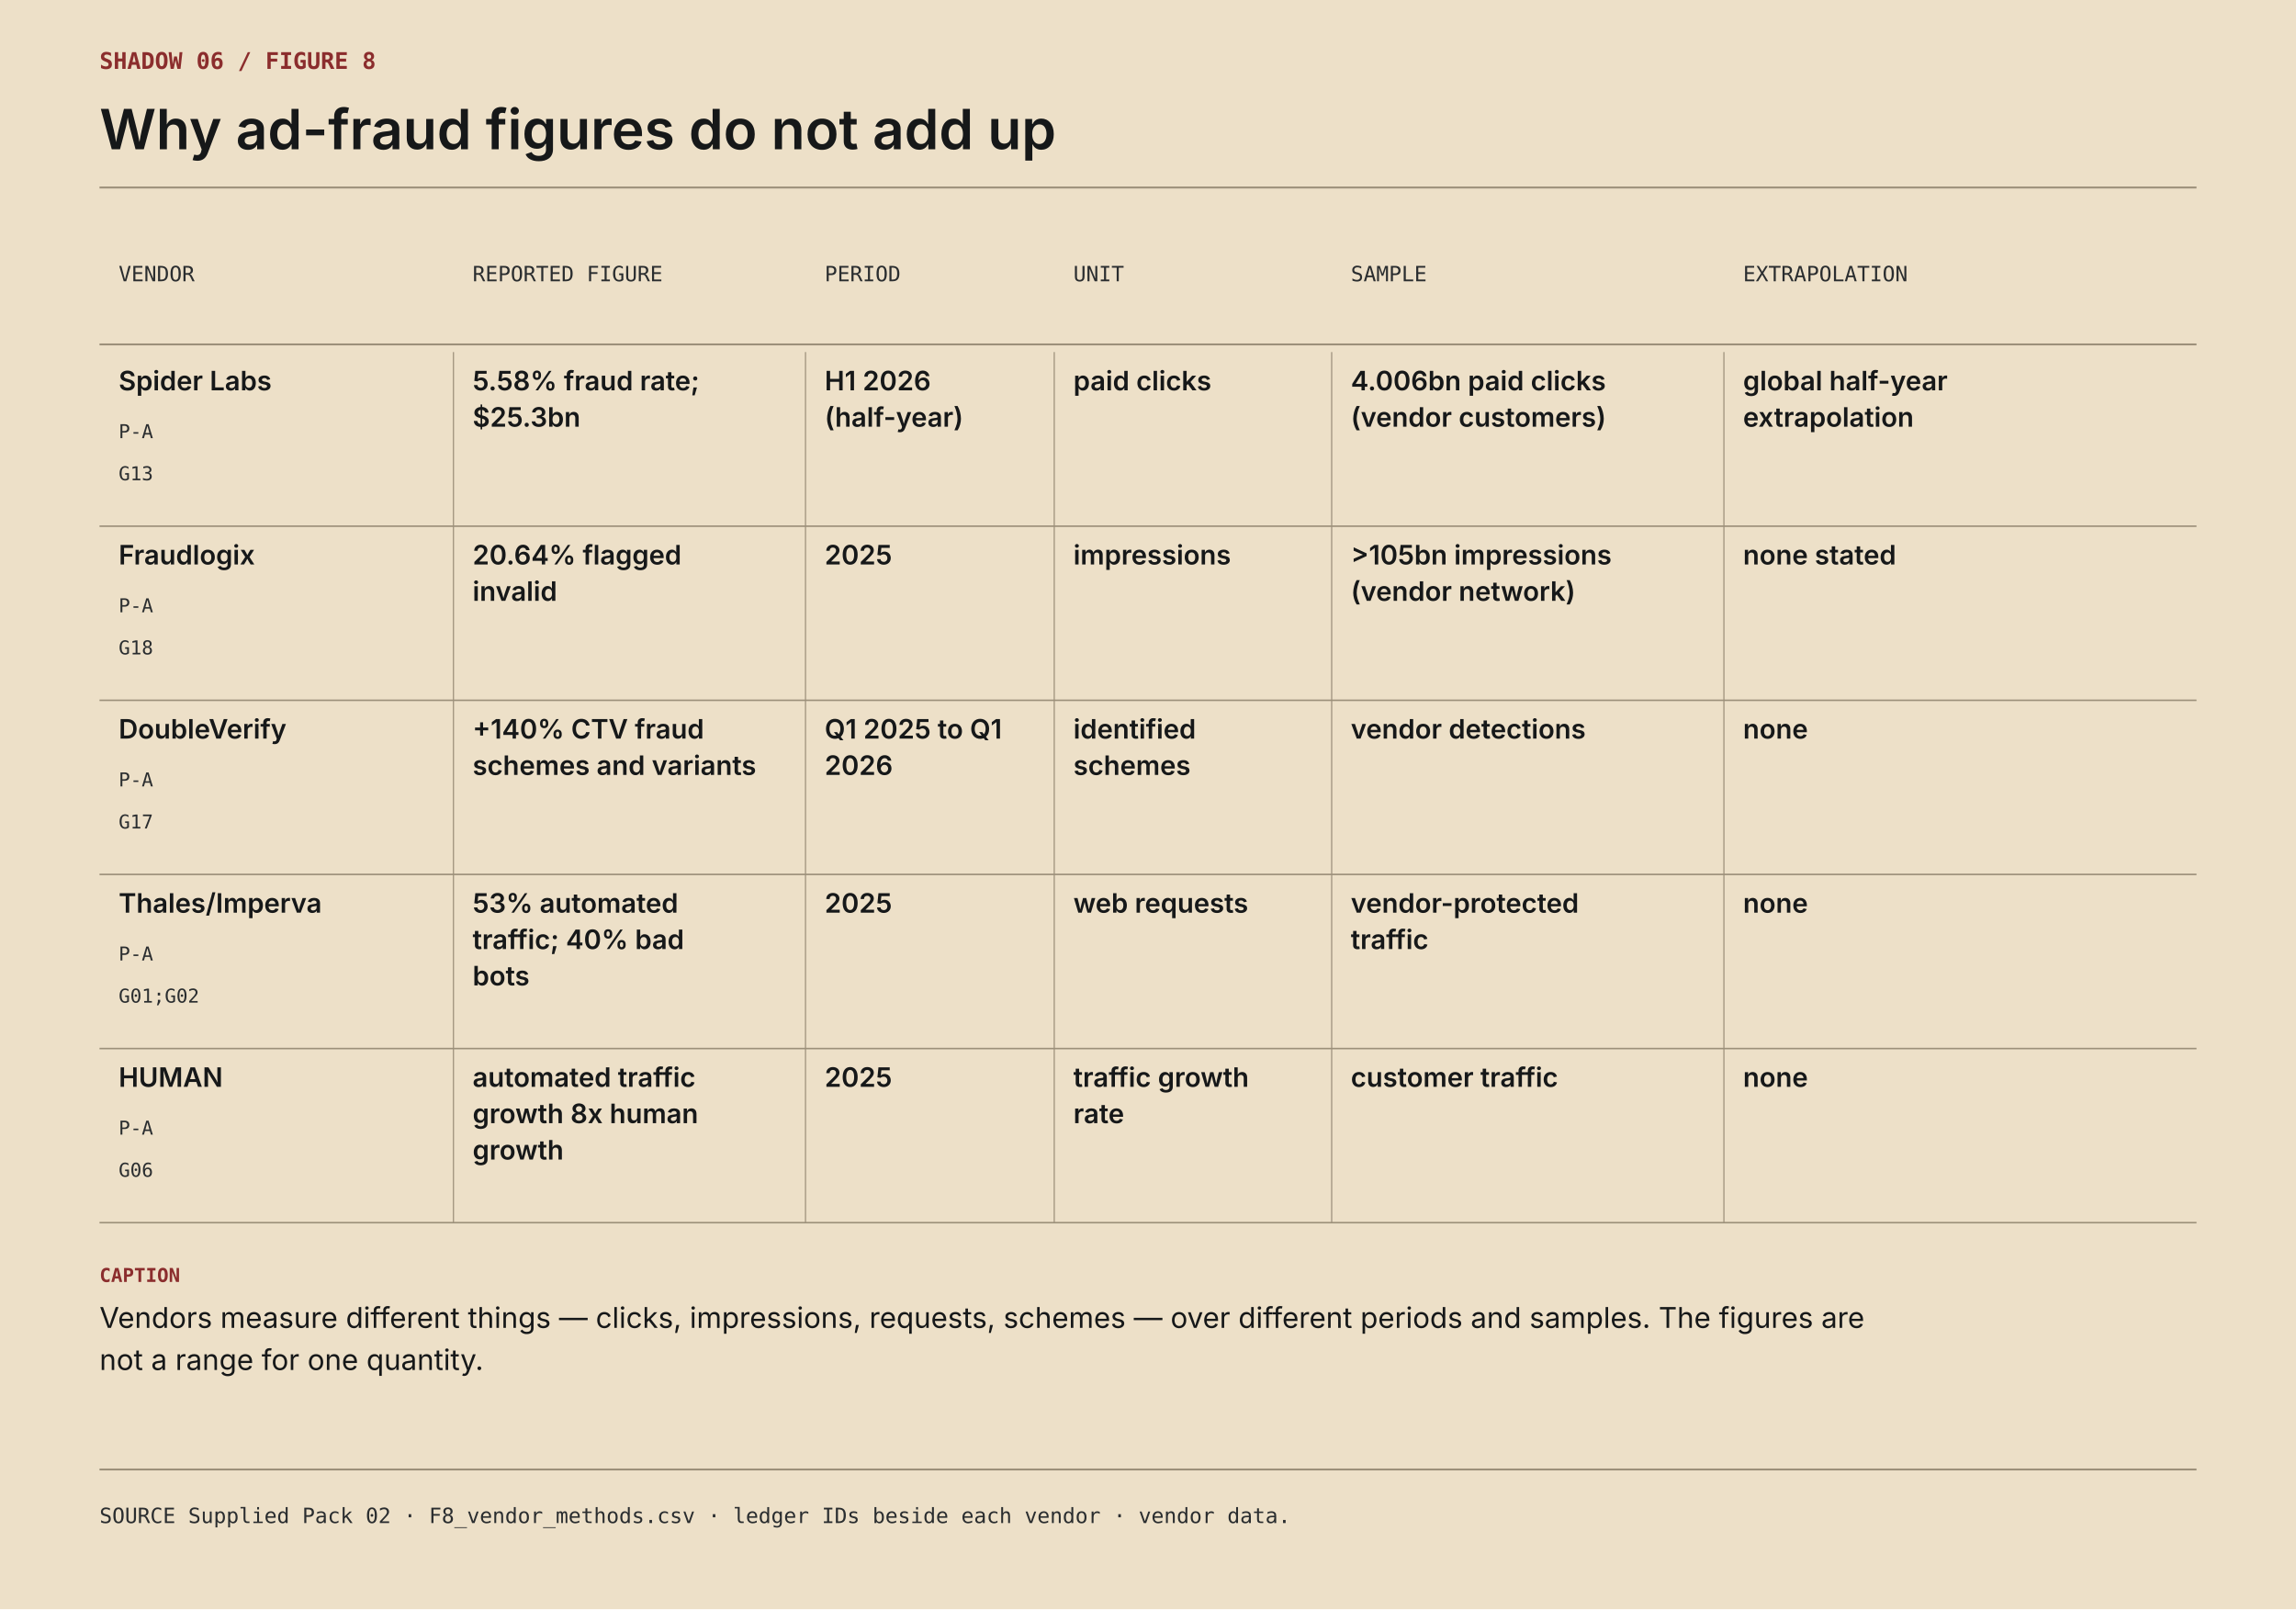
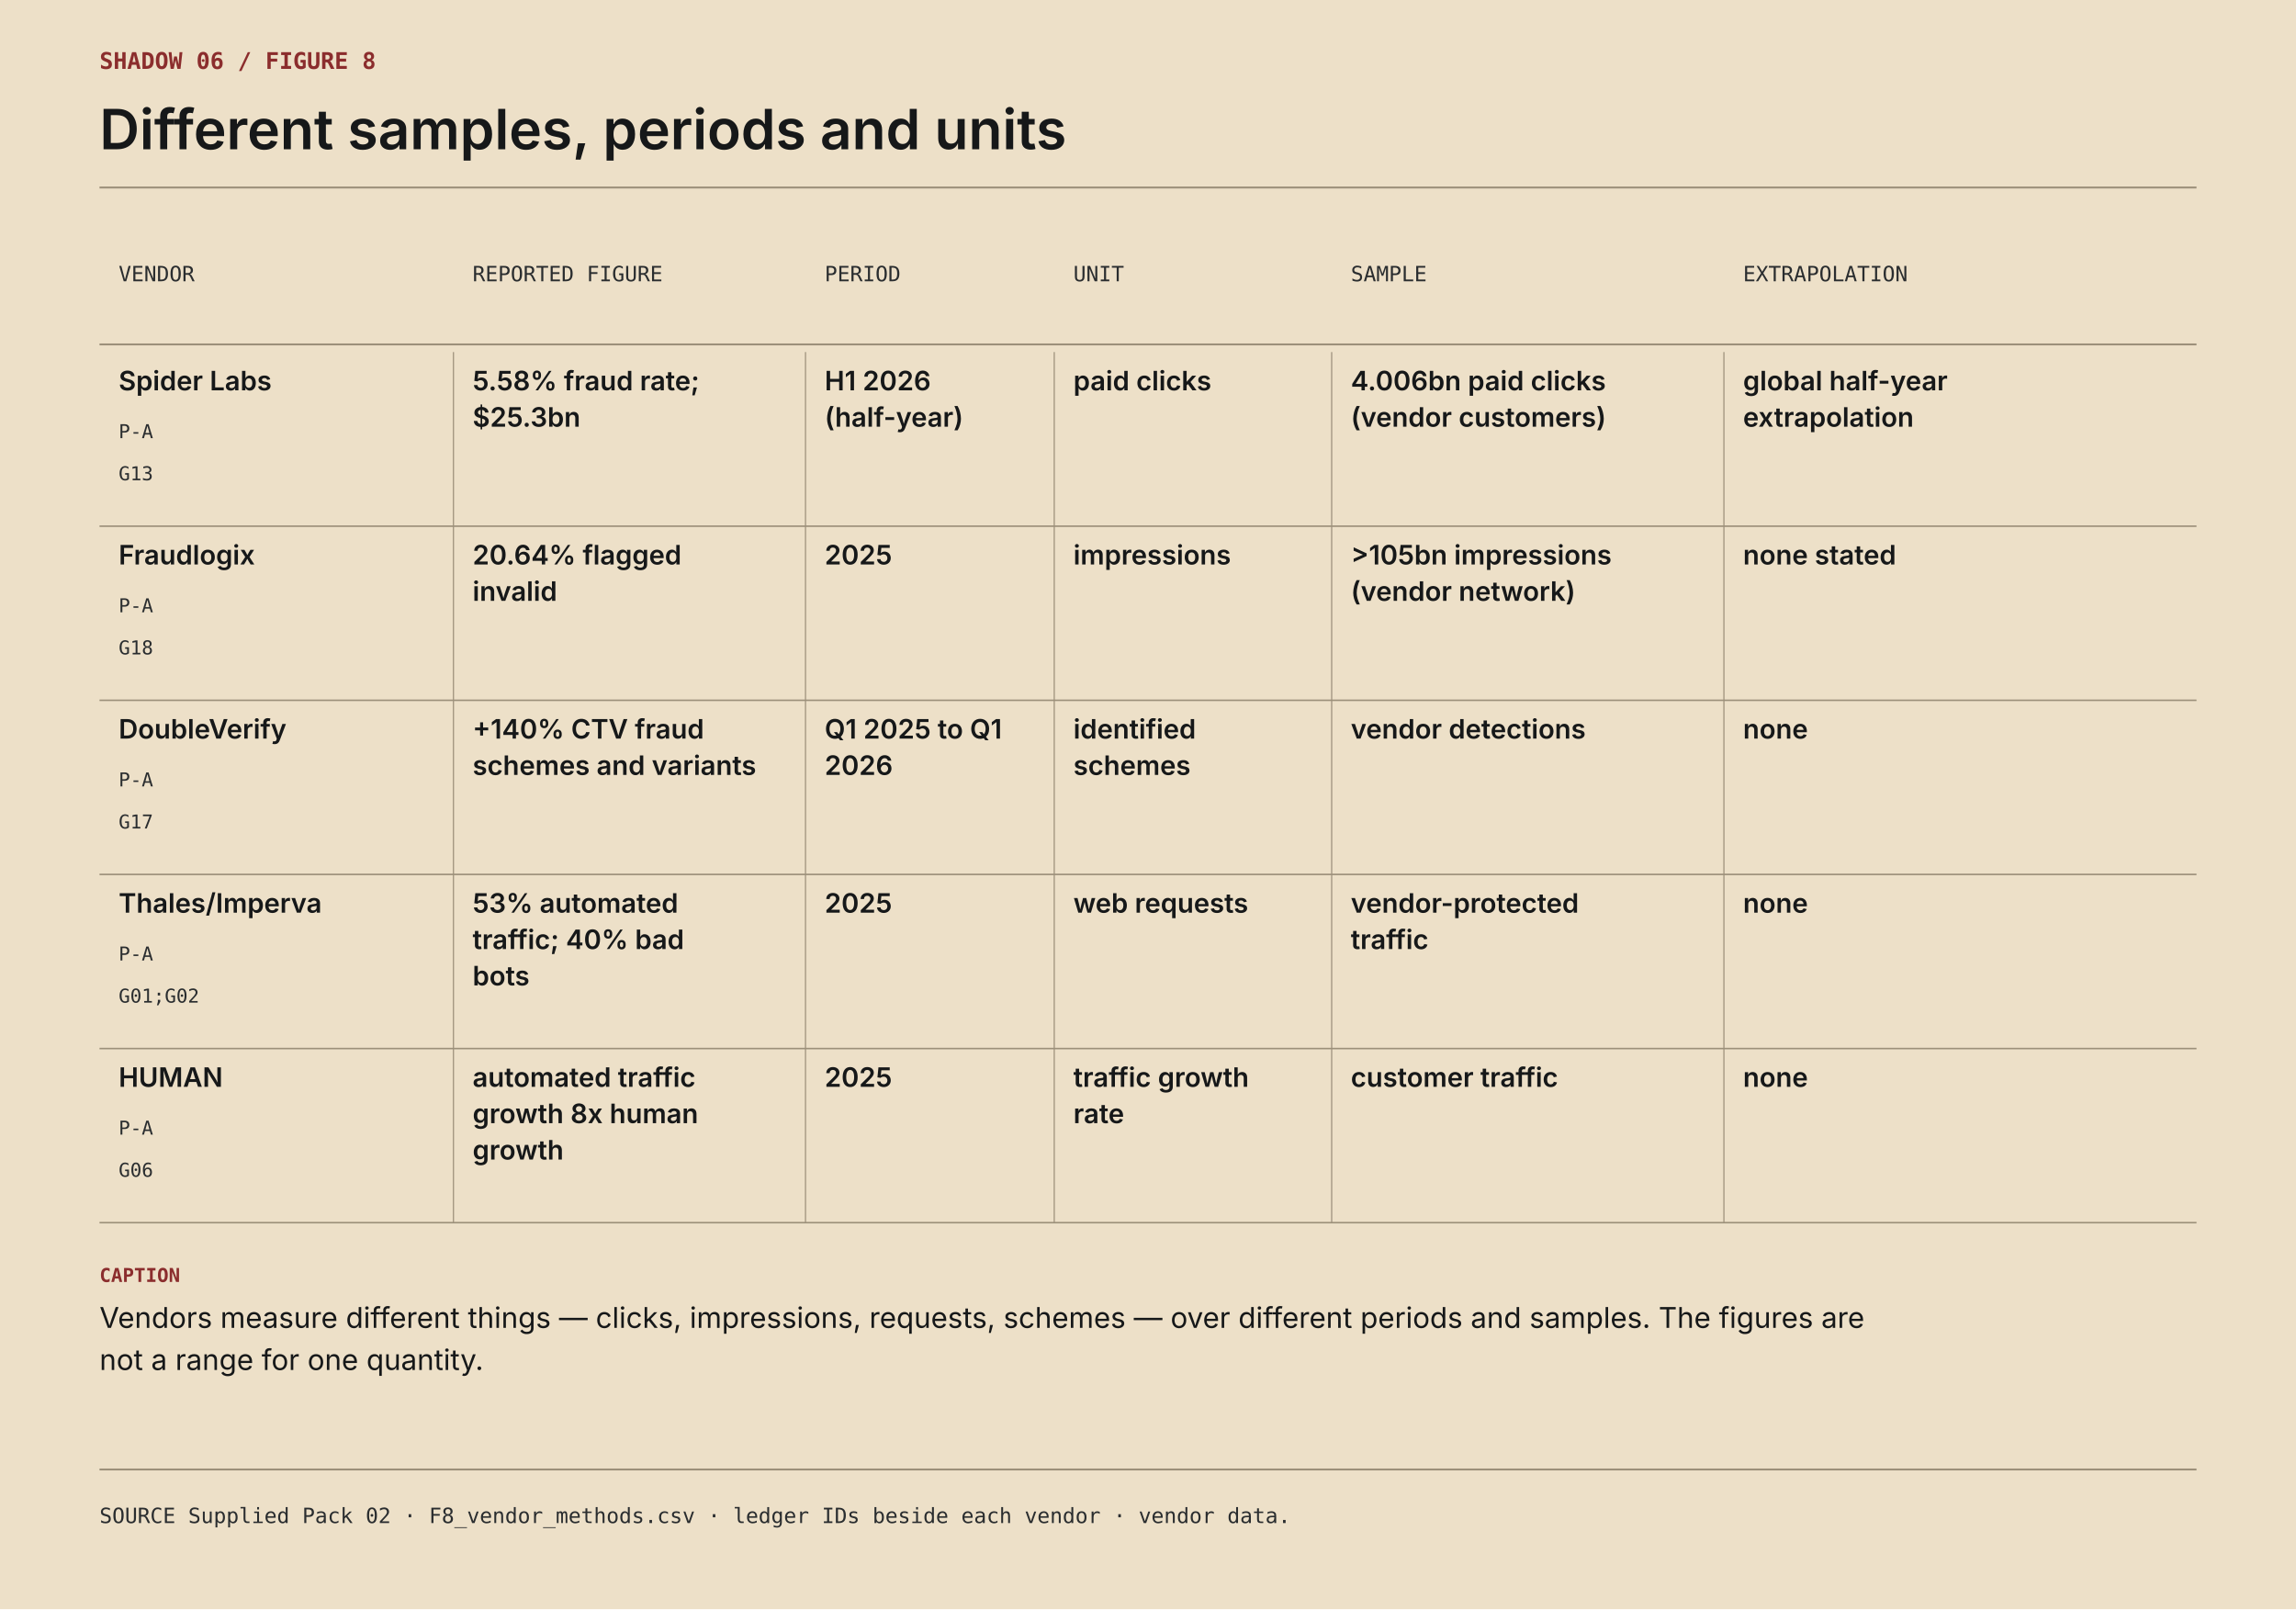
<svg xmlns="http://www.w3.org/2000/svg" width="1200" height="841" viewBox="0 0 1200 841" role="img" aria-labelledby="title desc">
  <rect width="1200" height="841" fill="#EDE0C8" />
  <text x="52" y="36" fill="#8B2D2D" font-family="JetBrains Mono,monospace" font-size="12" font-weight="600" text-anchor="start">SHADOW 06  /  FIGURE 8</text>
-   <text x="52" y="78" fill="#161819" font-family="Inter,Arial,sans-serif" font-size="29" font-weight="600" text-anchor="start">Why ad-fraud figures do not add up</text>
+   <text x="52" y="78" fill="#161819" font-family="Inter,Arial,sans-serif" font-size="29" font-weight="600" text-anchor="start">Different samples, periods and units</text>
  <line x1="52" y1="98" x2="1148" y2="98" stroke="#9C907A" stroke-width="1" />
  <text x="62" y="147" fill="#2A2D2F" font-family="JetBrains Mono,monospace" font-size="11" font-weight="400" text-anchor="start">VENDOR</text>
  <text x="247" y="147" fill="#2A2D2F" font-family="JetBrains Mono,monospace" font-size="11" font-weight="400" text-anchor="start">REPORTED FIGURE</text>
  <text x="431" y="147" fill="#2A2D2F" font-family="JetBrains Mono,monospace" font-size="11" font-weight="400" text-anchor="start">PERIOD</text>
  <text x="561" y="147" fill="#2A2D2F" font-family="JetBrains Mono,monospace" font-size="11" font-weight="400" text-anchor="start">UNIT</text>
  <text x="706" y="147" fill="#2A2D2F" font-family="JetBrains Mono,monospace" font-size="11" font-weight="400" text-anchor="start">SAMPLE</text>
  <text x="911" y="147" fill="#2A2D2F" font-family="JetBrains Mono,monospace" font-size="11" font-weight="400" text-anchor="start">EXTRAPOLATION</text>
  <line x1="52" y1="180" x2="1148" y2="180" stroke="#9C907A" stroke-width="1" />
  <g data-row="0" data-field="vendor" data-value="Spider Labs">
    <text x="62" y="204" fill="#161819" font-family="Inter,Arial,sans-serif" font-size="14" font-weight="600" text-anchor="start">Spider Labs</text>
  </g>
  <g data-row="0" data-field="tier" data-value="P-A">
    <text x="62" y="229" fill="#2A2D2F" font-family="JetBrains Mono,monospace" font-size="10" font-weight="400" text-anchor="start">P-A</text>
  </g>
  <g data-row="0" data-field="rows" data-value="G13">
    <text x="62" y="251" fill="#2A2D2F" font-family="JetBrains Mono,monospace" font-size="10" font-weight="400" text-anchor="start">G13</text>
  </g>
  <line x1="237" y1="184" x2="237" y2="275" stroke="#9C907A" stroke-width="0.6" />
  <g data-row="0" data-field="reported_figure" data-value="5.58% fraud rate; $25.3bn">
    <text x="247" y="204" fill="#161819" font-family="Inter,Arial,sans-serif" font-size="14" font-weight="600" text-anchor="start">5.58% fraud rate;</text>
    <text x="247" y="223" fill="#161819" font-family="Inter,Arial,sans-serif" font-size="14" font-weight="600" text-anchor="start">$25.3bn</text>
  </g>
  <line x1="421" y1="184" x2="421" y2="275" stroke="#9C907A" stroke-width="0.6" />
  <g data-row="0" data-field="period" data-value="H1 2026 (half-year)">
    <text x="431" y="204" fill="#161819" font-family="Inter,Arial,sans-serif" font-size="14" font-weight="600" text-anchor="start">H1 2026</text>
    <text x="431" y="223" fill="#161819" font-family="Inter,Arial,sans-serif" font-size="14" font-weight="600" text-anchor="start">(half-year)</text>
  </g>
  <line x1="551" y1="184" x2="551" y2="275" stroke="#9C907A" stroke-width="0.6" />
  <g data-row="0" data-field="unit" data-value="paid clicks">
    <text x="561" y="204" fill="#161819" font-family="Inter,Arial,sans-serif" font-size="14" font-weight="600" text-anchor="start">paid clicks</text>
  </g>
  <line x1="696" y1="184" x2="696" y2="275" stroke="#9C907A" stroke-width="0.6" />
  <g data-row="0" data-field="sample" data-value="4.006bn paid clicks (vendor customers)">
    <text x="706" y="204" fill="#161819" font-family="Inter,Arial,sans-serif" font-size="14" font-weight="600" text-anchor="start">4.006bn paid clicks</text>
    <text x="706" y="223" fill="#161819" font-family="Inter,Arial,sans-serif" font-size="14" font-weight="600" text-anchor="start">(vendor customers)</text>
  </g>
  <line x1="901" y1="184" x2="901" y2="275" stroke="#9C907A" stroke-width="0.6" />
  <g data-row="0" data-field="extrapolation" data-value="global half-year extrapolation">
    <text x="911" y="204" fill="#161819" font-family="Inter,Arial,sans-serif" font-size="14" font-weight="600" text-anchor="start">global half-year</text>
    <text x="911" y="223" fill="#161819" font-family="Inter,Arial,sans-serif" font-size="14" font-weight="600" text-anchor="start">extrapolation</text>
  </g>
  <line x1="52" y1="275" x2="1148" y2="275" stroke="#9C907A" stroke-width="0.8" />
  <g data-row="1" data-field="vendor" data-value="Fraudlogix">
    <text x="62" y="295" fill="#161819" font-family="Inter,Arial,sans-serif" font-size="14" font-weight="600" text-anchor="start">Fraudlogix</text>
  </g>
  <g data-row="1" data-field="tier" data-value="P-A">
    <text x="62" y="320" fill="#2A2D2F" font-family="JetBrains Mono,monospace" font-size="10" font-weight="400" text-anchor="start">P-A</text>
  </g>
  <g data-row="1" data-field="rows" data-value="G18">
    <text x="62" y="342" fill="#2A2D2F" font-family="JetBrains Mono,monospace" font-size="10" font-weight="400" text-anchor="start">G18</text>
  </g>
  <line x1="237" y1="275" x2="237" y2="366" stroke="#9C907A" stroke-width="0.6" />
  <g data-row="1" data-field="reported_figure" data-value="20.64% flagged invalid">
    <text x="247" y="295" fill="#161819" font-family="Inter,Arial,sans-serif" font-size="14" font-weight="600" text-anchor="start">20.64% flagged</text>
    <text x="247" y="314" fill="#161819" font-family="Inter,Arial,sans-serif" font-size="14" font-weight="600" text-anchor="start">invalid</text>
  </g>
  <line x1="421" y1="275" x2="421" y2="366" stroke="#9C907A" stroke-width="0.6" />
  <g data-row="1" data-field="period" data-value="2025">
    <text x="431" y="295" fill="#161819" font-family="Inter,Arial,sans-serif" font-size="14" font-weight="600" text-anchor="start">2025</text>
  </g>
  <line x1="551" y1="275" x2="551" y2="366" stroke="#9C907A" stroke-width="0.6" />
  <g data-row="1" data-field="unit" data-value="impressions">
    <text x="561" y="295" fill="#161819" font-family="Inter,Arial,sans-serif" font-size="14" font-weight="600" text-anchor="start">impressions</text>
  </g>
  <line x1="696" y1="275" x2="696" y2="366" stroke="#9C907A" stroke-width="0.6" />
  <g data-row="1" data-field="sample" data-value="&gt;105bn impressions (vendor network)">
    <text x="706" y="295" fill="#161819" font-family="Inter,Arial,sans-serif" font-size="14" font-weight="600" text-anchor="start">&gt;105bn impressions</text>
    <text x="706" y="314" fill="#161819" font-family="Inter,Arial,sans-serif" font-size="14" font-weight="600" text-anchor="start">(vendor network)</text>
  </g>
  <line x1="901" y1="275" x2="901" y2="366" stroke="#9C907A" stroke-width="0.6" />
  <g data-row="1" data-field="extrapolation" data-value="none stated">
    <text x="911" y="295" fill="#161819" font-family="Inter,Arial,sans-serif" font-size="14" font-weight="600" text-anchor="start">none stated</text>
  </g>
  <line x1="52" y1="366" x2="1148" y2="366" stroke="#9C907A" stroke-width="0.8" />
  <g data-row="2" data-field="vendor" data-value="DoubleVerify">
    <text x="62" y="386" fill="#161819" font-family="Inter,Arial,sans-serif" font-size="14" font-weight="600" text-anchor="start">DoubleVerify</text>
  </g>
  <g data-row="2" data-field="tier" data-value="P-A">
    <text x="62" y="411" fill="#2A2D2F" font-family="JetBrains Mono,monospace" font-size="10" font-weight="400" text-anchor="start">P-A</text>
  </g>
  <g data-row="2" data-field="rows" data-value="G17">
    <text x="62" y="433" fill="#2A2D2F" font-family="JetBrains Mono,monospace" font-size="10" font-weight="400" text-anchor="start">G17</text>
  </g>
  <line x1="237" y1="366" x2="237" y2="457" stroke="#9C907A" stroke-width="0.6" />
  <g data-row="2" data-field="reported_figure" data-value="+140% CTV fraud schemes and variants">
    <text x="247" y="386" fill="#161819" font-family="Inter,Arial,sans-serif" font-size="14" font-weight="600" text-anchor="start">+140% CTV fraud</text>
    <text x="247" y="405" fill="#161819" font-family="Inter,Arial,sans-serif" font-size="14" font-weight="600" text-anchor="start">schemes and variants</text>
  </g>
  <line x1="421" y1="366" x2="421" y2="457" stroke="#9C907A" stroke-width="0.6" />
  <g data-row="2" data-field="period" data-value="Q1 2025 to Q1 2026">
    <text x="431" y="386" fill="#161819" font-family="Inter,Arial,sans-serif" font-size="14" font-weight="600" text-anchor="start">Q1 2025 to Q1</text>
    <text x="431" y="405" fill="#161819" font-family="Inter,Arial,sans-serif" font-size="14" font-weight="600" text-anchor="start">2026</text>
  </g>
  <line x1="551" y1="366" x2="551" y2="457" stroke="#9C907A" stroke-width="0.6" />
  <g data-row="2" data-field="unit" data-value="identified schemes">
    <text x="561" y="386" fill="#161819" font-family="Inter,Arial,sans-serif" font-size="14" font-weight="600" text-anchor="start">identified</text>
    <text x="561" y="405" fill="#161819" font-family="Inter,Arial,sans-serif" font-size="14" font-weight="600" text-anchor="start">schemes</text>
  </g>
  <line x1="696" y1="366" x2="696" y2="457" stroke="#9C907A" stroke-width="0.6" />
  <g data-row="2" data-field="sample" data-value="vendor detections">
    <text x="706" y="386" fill="#161819" font-family="Inter,Arial,sans-serif" font-size="14" font-weight="600" text-anchor="start">vendor detections</text>
  </g>
  <line x1="901" y1="366" x2="901" y2="457" stroke="#9C907A" stroke-width="0.6" />
  <g data-row="2" data-field="extrapolation" data-value="none">
    <text x="911" y="386" fill="#161819" font-family="Inter,Arial,sans-serif" font-size="14" font-weight="600" text-anchor="start">none</text>
  </g>
  <line x1="52" y1="457" x2="1148" y2="457" stroke="#9C907A" stroke-width="0.8" />
  <g data-row="3" data-field="vendor" data-value="Thales/Imperva">
    <text x="62" y="477" fill="#161819" font-family="Inter,Arial,sans-serif" font-size="14" font-weight="600" text-anchor="start">Thales/Imperva</text>
  </g>
  <g data-row="3" data-field="tier" data-value="P-A">
    <text x="62" y="502" fill="#2A2D2F" font-family="JetBrains Mono,monospace" font-size="10" font-weight="400" text-anchor="start">P-A</text>
  </g>
  <g data-row="3" data-field="rows" data-value="G01;G02">
    <text x="62" y="524" fill="#2A2D2F" font-family="JetBrains Mono,monospace" font-size="10" font-weight="400" text-anchor="start">G01;G02</text>
  </g>
  <line x1="237" y1="457" x2="237" y2="548" stroke="#9C907A" stroke-width="0.6" />
  <g data-row="3" data-field="reported_figure" data-value="53% automated traffic; 40% bad bots">
    <text x="247" y="477" fill="#161819" font-family="Inter,Arial,sans-serif" font-size="14" font-weight="600" text-anchor="start">53% automated</text>
    <text x="247" y="496" fill="#161819" font-family="Inter,Arial,sans-serif" font-size="14" font-weight="600" text-anchor="start">traffic; 40% bad</text>
    <text x="247" y="515" fill="#161819" font-family="Inter,Arial,sans-serif" font-size="14" font-weight="600" text-anchor="start">bots</text>
  </g>
  <line x1="421" y1="457" x2="421" y2="548" stroke="#9C907A" stroke-width="0.6" />
  <g data-row="3" data-field="period" data-value="2025">
    <text x="431" y="477" fill="#161819" font-family="Inter,Arial,sans-serif" font-size="14" font-weight="600" text-anchor="start">2025</text>
  </g>
  <line x1="551" y1="457" x2="551" y2="548" stroke="#9C907A" stroke-width="0.6" />
  <g data-row="3" data-field="unit" data-value="web requests">
    <text x="561" y="477" fill="#161819" font-family="Inter,Arial,sans-serif" font-size="14" font-weight="600" text-anchor="start">web requests</text>
  </g>
  <line x1="696" y1="457" x2="696" y2="548" stroke="#9C907A" stroke-width="0.6" />
  <g data-row="3" data-field="sample" data-value="vendor-protected traffic">
    <text x="706" y="477" fill="#161819" font-family="Inter,Arial,sans-serif" font-size="14" font-weight="600" text-anchor="start">vendor-protected</text>
    <text x="706" y="496" fill="#161819" font-family="Inter,Arial,sans-serif" font-size="14" font-weight="600" text-anchor="start">traffic</text>
  </g>
  <line x1="901" y1="457" x2="901" y2="548" stroke="#9C907A" stroke-width="0.6" />
  <g data-row="3" data-field="extrapolation" data-value="none">
    <text x="911" y="477" fill="#161819" font-family="Inter,Arial,sans-serif" font-size="14" font-weight="600" text-anchor="start">none</text>
  </g>
  <line x1="52" y1="548" x2="1148" y2="548" stroke="#9C907A" stroke-width="0.8" />
  <g data-row="4" data-field="vendor" data-value="HUMAN">
    <text x="62" y="568" fill="#161819" font-family="Inter,Arial,sans-serif" font-size="14" font-weight="600" text-anchor="start">HUMAN</text>
  </g>
  <g data-row="4" data-field="tier" data-value="P-A">
    <text x="62" y="593" fill="#2A2D2F" font-family="JetBrains Mono,monospace" font-size="10" font-weight="400" text-anchor="start">P-A</text>
  </g>
  <g data-row="4" data-field="rows" data-value="G06">
    <text x="62" y="615" fill="#2A2D2F" font-family="JetBrains Mono,monospace" font-size="10" font-weight="400" text-anchor="start">G06</text>
  </g>
  <line x1="237" y1="548" x2="237" y2="639" stroke="#9C907A" stroke-width="0.6" />
  <g data-row="4" data-field="reported_figure" data-value="automated traffic growth 8x human growth">
    <text x="247" y="568" fill="#161819" font-family="Inter,Arial,sans-serif" font-size="14" font-weight="600" text-anchor="start">automated traffic</text>
    <text x="247" y="587" fill="#161819" font-family="Inter,Arial,sans-serif" font-size="14" font-weight="600" text-anchor="start">growth 8x human</text>
    <text x="247" y="606" fill="#161819" font-family="Inter,Arial,sans-serif" font-size="14" font-weight="600" text-anchor="start">growth</text>
  </g>
  <line x1="421" y1="548" x2="421" y2="639" stroke="#9C907A" stroke-width="0.6" />
  <g data-row="4" data-field="period" data-value="2025">
    <text x="431" y="568" fill="#161819" font-family="Inter,Arial,sans-serif" font-size="14" font-weight="600" text-anchor="start">2025</text>
  </g>
  <line x1="551" y1="548" x2="551" y2="639" stroke="#9C907A" stroke-width="0.6" />
  <g data-row="4" data-field="unit" data-value="traffic growth rate">
    <text x="561" y="568" fill="#161819" font-family="Inter,Arial,sans-serif" font-size="14" font-weight="600" text-anchor="start">traffic growth</text>
    <text x="561" y="587" fill="#161819" font-family="Inter,Arial,sans-serif" font-size="14" font-weight="600" text-anchor="start">rate</text>
  </g>
  <line x1="696" y1="548" x2="696" y2="639" stroke="#9C907A" stroke-width="0.6" />
  <g data-row="4" data-field="sample" data-value="customer traffic">
    <text x="706" y="568" fill="#161819" font-family="Inter,Arial,sans-serif" font-size="14" font-weight="600" text-anchor="start">customer traffic</text>
  </g>
  <line x1="901" y1="548" x2="901" y2="639" stroke="#9C907A" stroke-width="0.6" />
  <g data-row="4" data-field="extrapolation" data-value="none">
    <text x="911" y="568" fill="#161819" font-family="Inter,Arial,sans-serif" font-size="14" font-weight="600" text-anchor="start">none</text>
  </g>
  <line x1="52" y1="639" x2="1148" y2="639" stroke="#9C907A" stroke-width="0.8" />
  <text x="52" y="670" fill="#8B2D2D" font-family="JetBrains Mono,monospace" font-size="10" font-weight="600" text-anchor="start">CAPTION</text>
  <text x="52" y="694" fill="#161819" font-family="Inter,Arial,sans-serif" font-size="15" font-weight="400" text-anchor="start">Vendors measure different things — clicks, impressions, requests, schemes — over different periods and samples. The figures are</text>
  <text x="52" y="716" fill="#161819" font-family="Inter,Arial,sans-serif" font-size="15" font-weight="400" text-anchor="start">not a range for one quantity.</text>
  <line x1="52" y1="768" x2="1148" y2="768" stroke="#9C907A" stroke-width="1" />
  <text x="52" y="796" fill="#2A2D2F" font-family="JetBrains Mono,monospace" font-size="11" font-weight="400" text-anchor="start">SOURCE  Supplied Pack 02 · F8_vendor_methods.csv · ledger IDs beside each vendor · vendor data.</text>
</svg>
